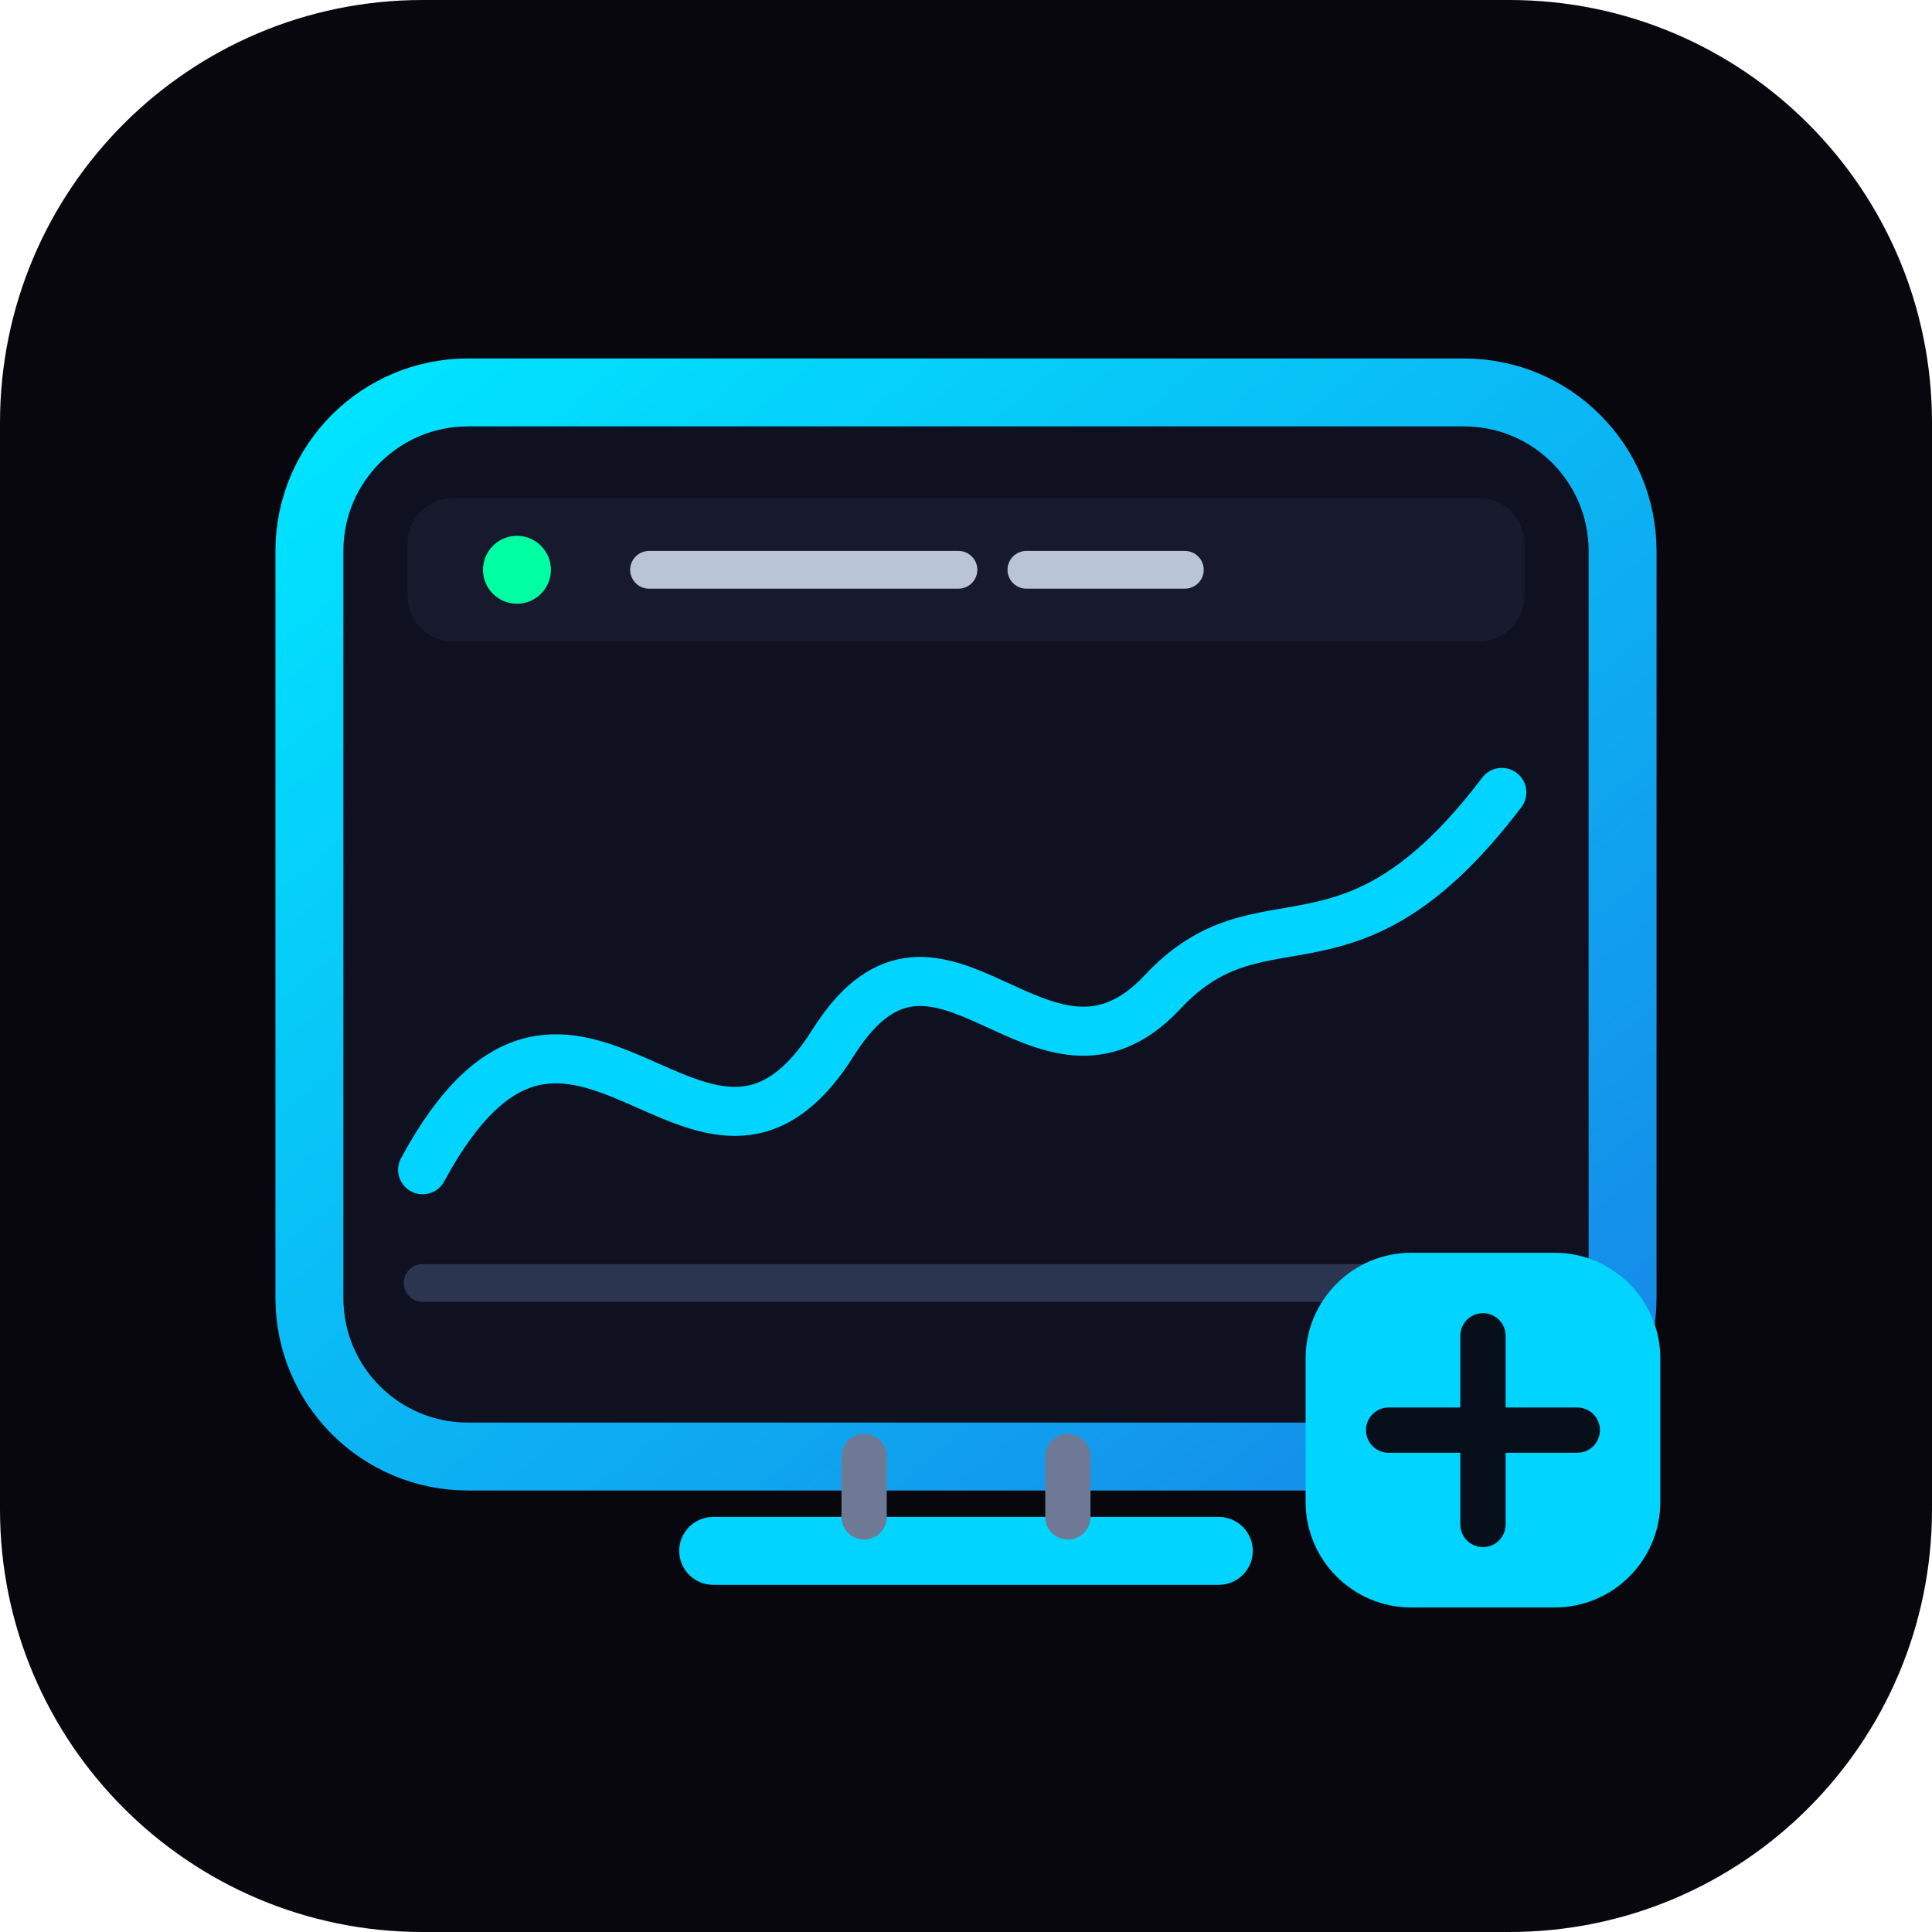
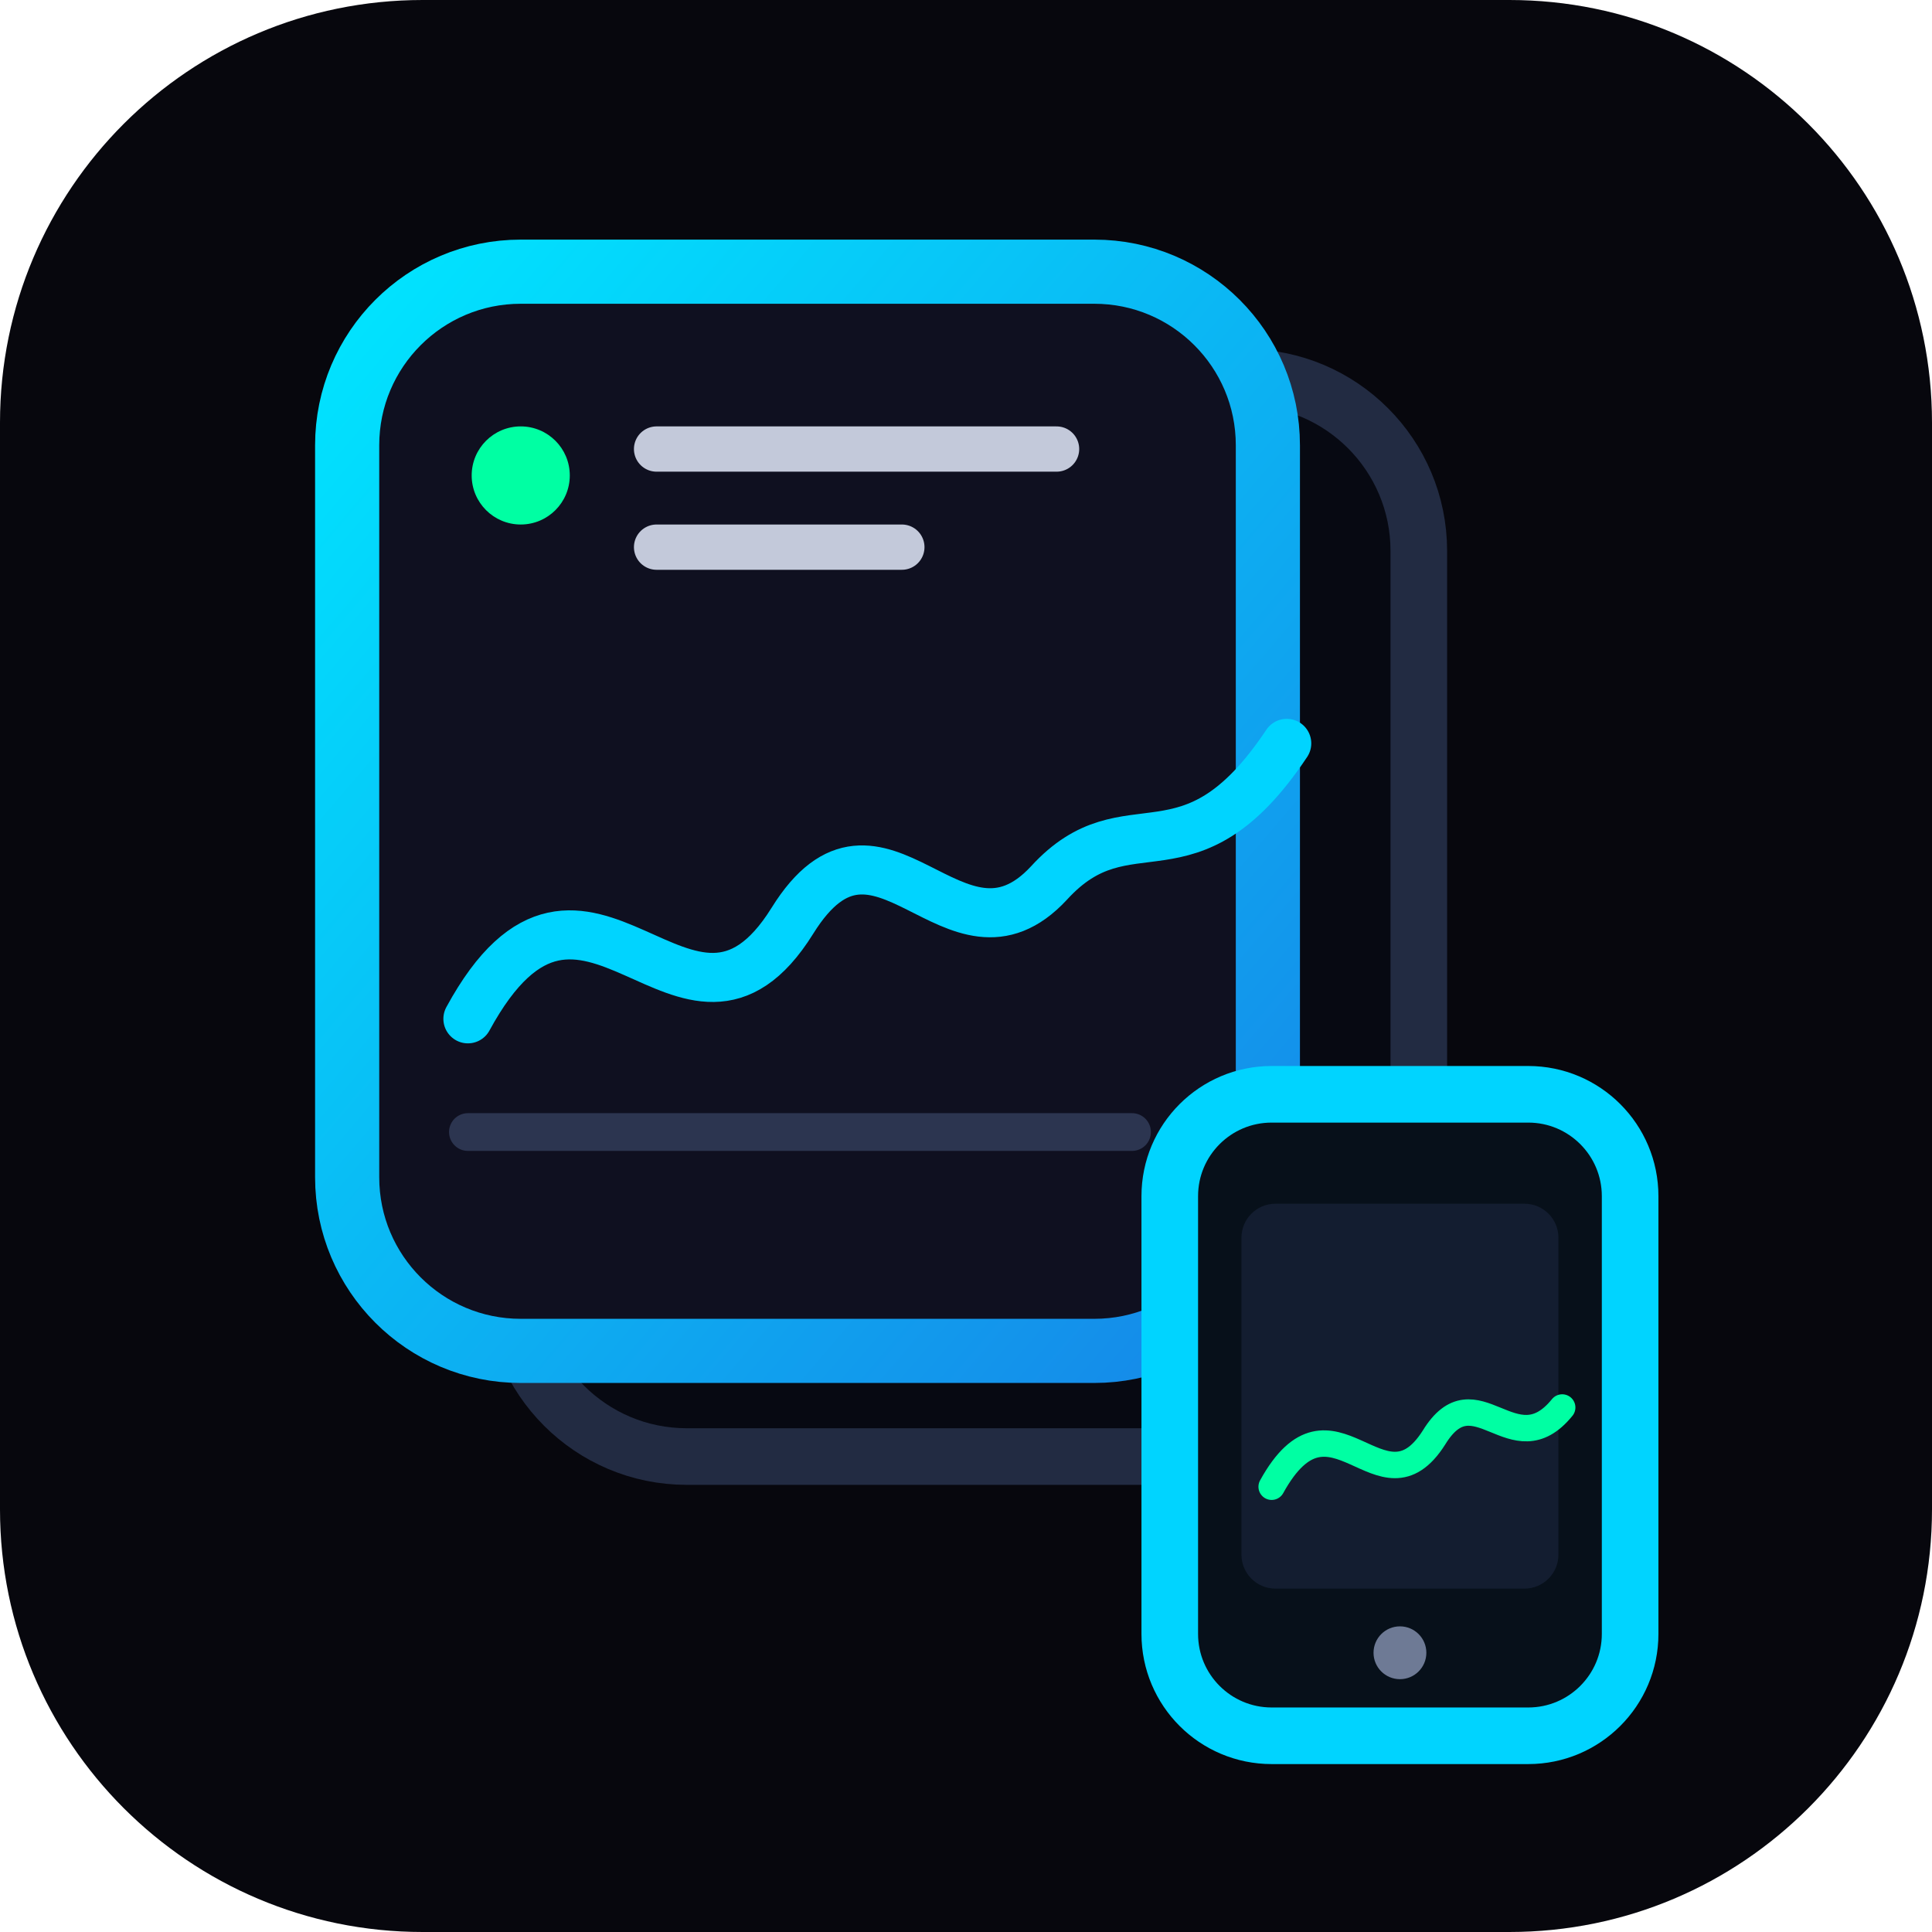
<svg xmlns="http://www.w3.org/2000/svg" viewBox="0 0 512 512">
  <defs>
    <linearGradient id="live" x1="0" y1="0" x2="1" y2="1">
      <stop offset="0" stop-color="#00e5ff" />
      <stop offset="1" stop-color="#1687e8" />
    </linearGradient>
  </defs>
  <rect width="512" height="512" rx="112" fill="#07070d" />
-   <rect x="82" y="104" width="348" height="282" rx="42" fill="#0f1020" stroke="url(#live)" stroke-width="18" />
-   <rect x="108" y="132" width="296" height="38" rx="12" fill="#171a2c" />
-   <circle cx="137" cy="151" r="9" fill="#00ffa3" />
-   <path d="M172 151h82M272 151h42" stroke="#b9c4d4" stroke-width="10" stroke-linecap="round" />
-   <path d="M112 310c40-74 74 22 109-34 28-44 55 21 87-13 27-29 49 1 90-53" fill="none" stroke="#00d4ff" stroke-width="13" stroke-linecap="round" stroke-linejoin="round" />
-   <path d="M112 340h278" stroke="#2c3550" stroke-width="10" stroke-linecap="round" />
-   <rect x="180" y="402" width="152" height="18" rx="9" fill="#00d4ff" />
-   <path d="M229 386v16m54-16v16" stroke="#6e7a95" stroke-width="12" stroke-linecap="round" />
-   <rect x="346" y="332" width="94" height="94" rx="28" fill="#00d4ff" />
-   <path d="M368 379h50M393 354v50" stroke="#07101a" stroke-width="12" stroke-linecap="round" />
+   <rect x="136" y="100" width="240" height="286" rx="46" fill="#070912" stroke="#222b42" stroke-width="15" />
+   <rect x="92" y="72" width="244" height="286" rx="46" fill="#0f1020" stroke="url(#live)" stroke-width="17" />
+   <circle cx="138" cy="126" r="13" fill="#00ffa3" />
+   <path d="M174 119h106M174 145h65" stroke="#c3c9da" stroke-width="12" stroke-linecap="round" />
+   <path d="M124 270c31-57 58 19 86-26 23-37 43 17 68-10 21-23 37 2 63-37" fill="none" stroke="#00d4ff" stroke-width="13" stroke-linecap="round" stroke-linejoin="round" />
+   <path d="M124 300h176" stroke="#2c3550" stroke-width="10" stroke-linecap="round" />
+   <rect x="310" y="290" width="122" height="170" rx="27" fill="#07101a" stroke="#00d4ff" stroke-width="15" />
+   <rect x="329" y="319" width="84" height="102" rx="9" fill="#131d30" />
+   <path d="M337 394c16-29 29 9 43-13 11-18 21 8 34-8" fill="none" stroke="#00ffa3" stroke-width="7" stroke-linecap="round" />
+   <circle cx="371" cy="438" r="7" fill="#6e7a95" />
</svg>
